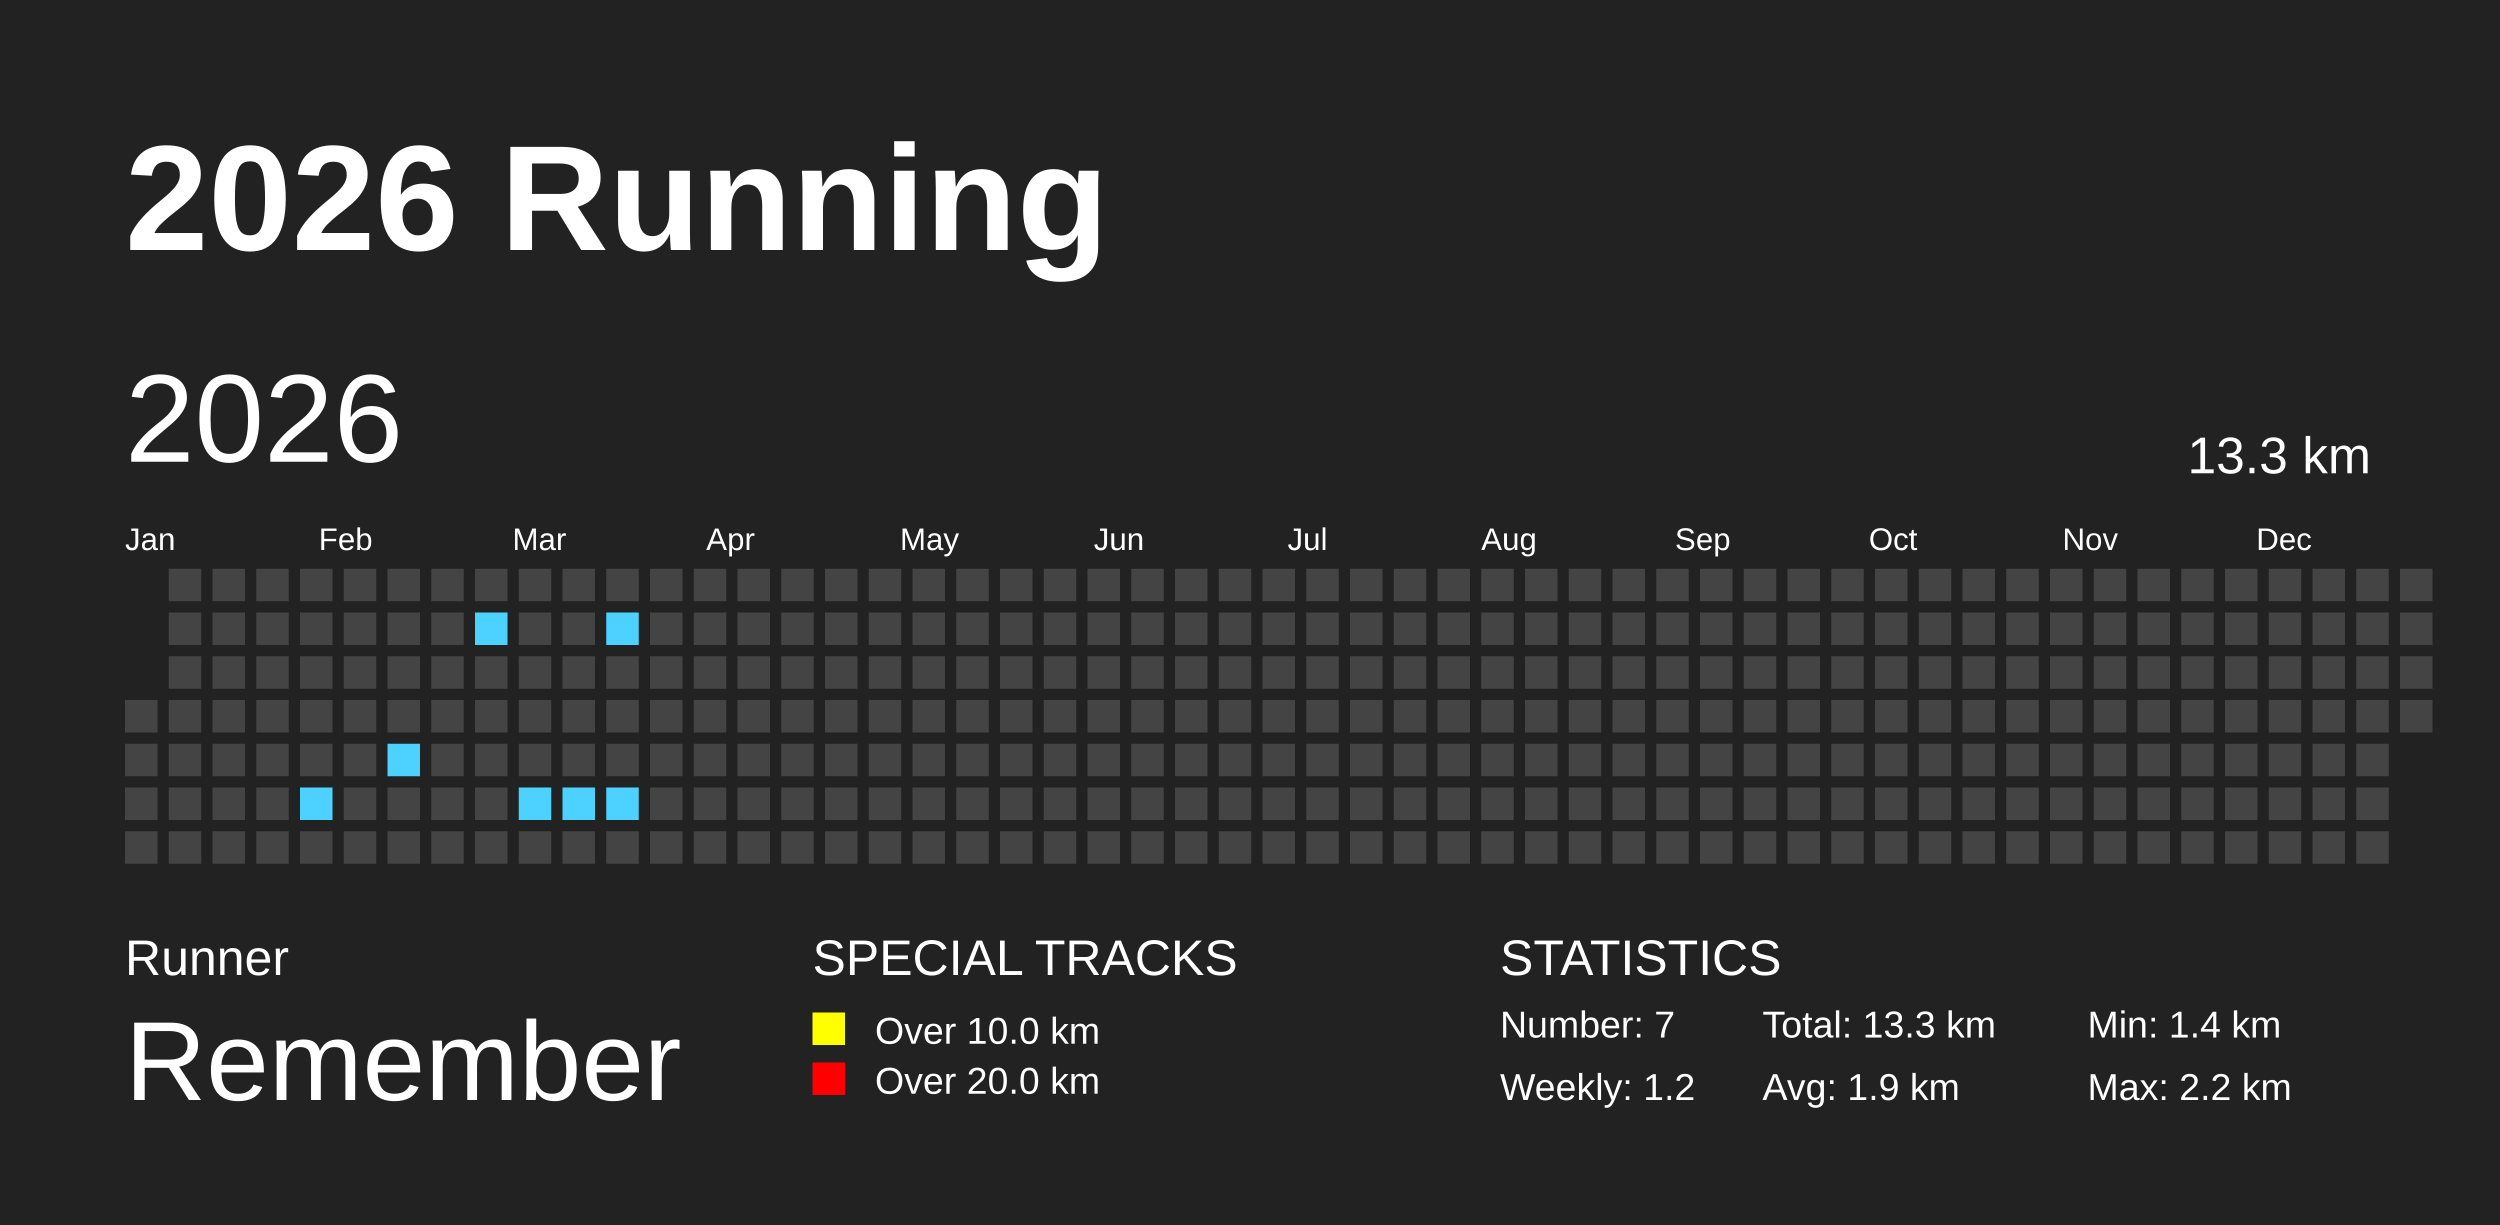
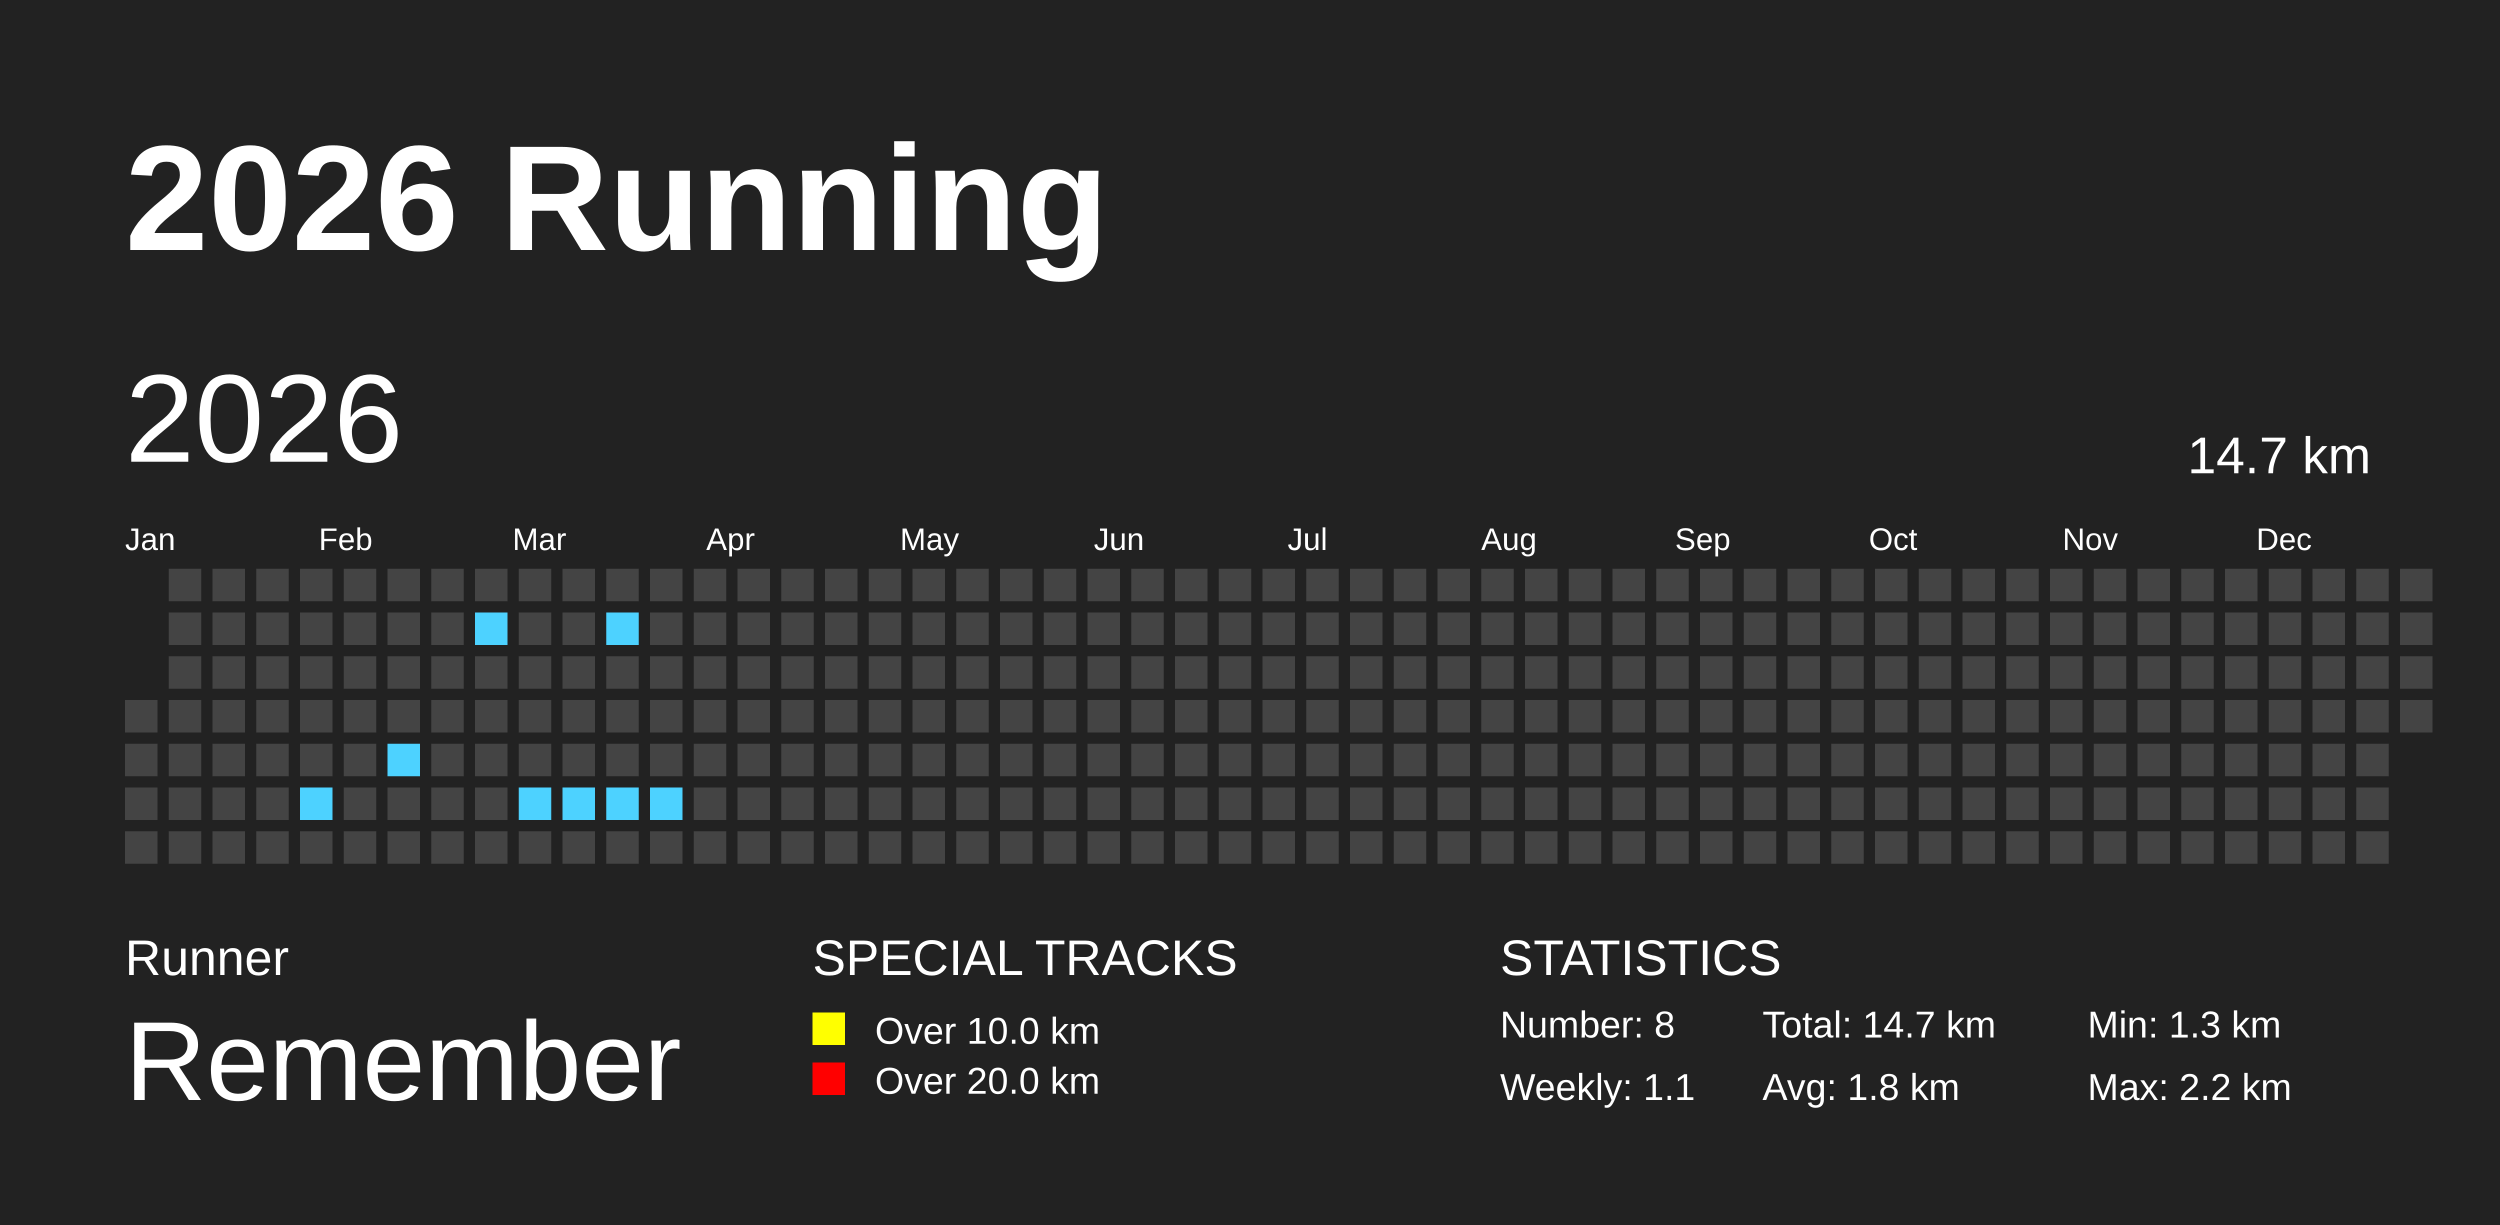
<svg xmlns="http://www.w3.org/2000/svg" baseProfile="full" height="98mm" version="1.1" viewBox="0,0,200,98" width="200mm">
  <defs />
  <rect fill="#222222" height="98" width="200" x="0" y="0" />
  <text fill="#FFFFFF" style="font-size:12px; font-family:Arial; font-weight:bold;" x="10" y="20">2026 Running</text>
  <text fill="#FFFFFF" style="font-size:4px; font-family:Arial" x="10" y="78">Runner</text>
  <text fill="#FFFFFF" style="font-size:9px; font-family:Arial" x="10" y="88">Remember</text>
  <text fill="#FFFFFF" style="font-size:4px; font-family:Arial" x="65" y="78">SPECIAL TRACKS</text>
  <rect fill="yellow" height="2.6" width="2.6" x="65" y="81" />
  <text fill="#FFFFFF" style="font-size:3px; font-family:Arial" x="70" y="83.5">Over 10.0 km</text>
  <rect fill="red" height="2.6" width="2.6" x="65" y="85" />
  <text fill="#FFFFFF" style="font-size:3px; font-family:Arial" x="70" y="87.5">Over 20.0 km</text>
  <text fill="#FFFFFF" style="font-size:4px; font-family:Arial" x="120" y="78">STATISTICS</text>
-   <text fill="#FFFFFF" style="font-size:3px; font-family:Arial" x="120" y="83">Number: 7</text>
-   <text fill="#FFFFFF" style="font-size:3px; font-family:Arial" x="120" y="88">Weekly: 1.2</text>
-   <text fill="#FFFFFF" style="font-size:3px; font-family:Arial" x="141" y="83">Total: 13.3 km</text>
-   <text fill="#FFFFFF" style="font-size:3px; font-family:Arial" x="141" y="88">Avg: 1.9 km</text>
-   <text fill="#FFFFFF" style="font-size:3px; font-family:Arial" x="167" y="83">Min: 1.4 km</text>
+   <text fill="#FFFFFF" style="font-size:3px; font-family:Arial" x="120" y="83">Number: 8</text>
+   <text fill="#FFFFFF" style="font-size:3px; font-family:Arial" x="120" y="88">Weekly: 1.1</text>
+   <text fill="#FFFFFF" style="font-size:3px; font-family:Arial" x="141" y="83">Total: 14.7 km</text>
+   <text fill="#FFFFFF" style="font-size:3px; font-family:Arial" x="141" y="88">Avg: 1.8 km</text>
+   <text fill="#FFFFFF" style="font-size:3px; font-family:Arial" x="167" y="83">Min: 1.3 km</text>
  <text fill="#FFFFFF" style="font-size:3px; font-family:Arial" x="167" y="88">Max: 2.2 km</text>
  <text dominant-baseline="hanging" fill="#FFFFFF" style="font-size:10.0px; font-family:Arial;" x="10" y="30">2026</text>
-   <text dominant-baseline="hanging" fill="#FFFFFF" style="font-size:4.125px; font-family:Arial;" x="175" y="35">13.3 km</text>
+   <text dominant-baseline="hanging" fill="#FFFFFF" style="font-size:4.125px; font-family:Arial;" x="175" y="35">14.7 km</text>
  <text fill="#FFFFFF" style="font-size:2.5px; font-family:Arial" x="10.0" y="44">Jan</text>
  <text fill="#FFFFFF" style="font-size:2.5px; font-family:Arial" x="25.5" y="44">Feb</text>
  <text fill="#FFFFFF" style="font-size:2.5px; font-family:Arial" x="41.0" y="44">Mar</text>
  <text fill="#FFFFFF" style="font-size:2.5px; font-family:Arial" x="56.5" y="44">Apr</text>
  <text fill="#FFFFFF" style="font-size:2.5px; font-family:Arial" x="72.0" y="44">May</text>
  <text fill="#FFFFFF" style="font-size:2.5px; font-family:Arial" x="87.5" y="44">Jun</text>
  <text fill="#FFFFFF" style="font-size:2.5px; font-family:Arial" x="103.0" y="44">Jul</text>
  <text fill="#FFFFFF" style="font-size:2.5px; font-family:Arial" x="118.5" y="44">Aug</text>
  <text fill="#FFFFFF" style="font-size:2.5px; font-family:Arial" x="134.0" y="44">Sep</text>
  <text fill="#FFFFFF" style="font-size:2.5px; font-family:Arial" x="149.5" y="44">Oct</text>
  <text fill="#FFFFFF" style="font-size:2.5px; font-family:Arial" x="165.0" y="44">Nov</text>
  <text fill="#FFFFFF" style="font-size:2.5px; font-family:Arial" x="180.5" y="44">Dec</text>
  <rect fill="#444444" height="2.6" width="2.6" x="10.0" y="56.0" />
  <rect fill="#444444" height="2.6" width="2.6" x="10.0" y="59.5" />
  <rect fill="#444444" height="2.6" width="2.6" x="10.0" y="63.0" />
  <rect fill="#444444" height="2.6" width="2.6" x="10.0" y="66.5" />
  <rect fill="#444444" height="2.6" width="2.6" x="13.5" y="45.5" />
  <rect fill="#444444" height="2.6" width="2.6" x="13.5" y="49.0" />
  <rect fill="#444444" height="2.6" width="2.6" x="13.5" y="52.5" />
  <rect fill="#444444" height="2.6" width="2.6" x="13.5" y="56.0" />
  <rect fill="#444444" height="2.6" width="2.6" x="13.5" y="59.5" />
  <rect fill="#444444" height="2.6" width="2.6" x="13.5" y="63.0" />
  <rect fill="#444444" height="2.6" width="2.6" x="13.5" y="66.5" />
  <rect fill="#444444" height="2.6" width="2.6" x="17.0" y="45.5" />
  <rect fill="#444444" height="2.6" width="2.6" x="17.0" y="49.0" />
  <rect fill="#444444" height="2.6" width="2.6" x="17.0" y="52.5" />
  <rect fill="#444444" height="2.6" width="2.6" x="17.0" y="56.0" />
  <rect fill="#444444" height="2.6" width="2.6" x="17.0" y="59.5" />
  <rect fill="#444444" height="2.6" width="2.6" x="17.0" y="63.0" />
  <rect fill="#444444" height="2.6" width="2.6" x="17.0" y="66.5" />
  <rect fill="#444444" height="2.6" width="2.6" x="20.5" y="45.5" />
  <rect fill="#444444" height="2.6" width="2.6" x="20.5" y="49.0" />
  <rect fill="#444444" height="2.6" width="2.6" x="20.5" y="52.5" />
  <rect fill="#444444" height="2.6" width="2.6" x="20.5" y="56.0" />
  <rect fill="#444444" height="2.6" width="2.6" x="20.5" y="59.5" />
  <rect fill="#444444" height="2.6" width="2.6" x="20.5" y="63.0" />
  <rect fill="#444444" height="2.6" width="2.6" x="20.5" y="66.5" />
  <rect fill="#444444" height="2.6" width="2.6" x="24.0" y="45.5" />
  <rect fill="#444444" height="2.6" width="2.6" x="24.0" y="49.0" />
  <rect fill="#444444" height="2.6" width="2.6" x="24.0" y="52.5" />
  <rect fill="#444444" height="2.6" width="2.6" x="24.0" y="56.0" />
  <rect fill="#444444" height="2.6" width="2.6" x="24.0" y="59.5" />
  <rect fill="#4DD2FF" height="2.6" width="2.6" x="24.0" y="63.0" />
  <rect fill="#444444" height="2.6" width="2.6" x="24.0" y="66.5" />
  <rect fill="#444444" height="2.6" width="2.6" x="27.5" y="45.5" />
  <rect fill="#444444" height="2.6" width="2.6" x="27.5" y="49.0" />
  <rect fill="#444444" height="2.6" width="2.6" x="27.5" y="52.5" />
  <rect fill="#444444" height="2.6" width="2.6" x="27.5" y="56.0" />
  <rect fill="#444444" height="2.6" width="2.6" x="27.5" y="59.5" />
  <rect fill="#444444" height="2.6" width="2.6" x="27.5" y="63.0" />
  <rect fill="#444444" height="2.6" width="2.6" x="27.5" y="66.5" />
  <rect fill="#444444" height="2.6" width="2.6" x="31.0" y="45.5" />
  <rect fill="#444444" height="2.6" width="2.6" x="31.0" y="49.0" />
  <rect fill="#444444" height="2.6" width="2.6" x="31.0" y="52.5" />
  <rect fill="#444444" height="2.6" width="2.6" x="31.0" y="56.0" />
  <rect fill="#4DD2FF" height="2.6" width="2.6" x="31.0" y="59.5" />
  <rect fill="#444444" height="2.6" width="2.6" x="31.0" y="63.0" />
  <rect fill="#444444" height="2.6" width="2.6" x="31.0" y="66.5" />
  <rect fill="#444444" height="2.6" width="2.6" x="34.5" y="45.5" />
  <rect fill="#444444" height="2.6" width="2.6" x="34.5" y="49.0" />
  <rect fill="#444444" height="2.6" width="2.6" x="34.5" y="52.5" />
  <rect fill="#444444" height="2.6" width="2.6" x="34.5" y="56.0" />
  <rect fill="#444444" height="2.6" width="2.6" x="34.5" y="59.5" />
  <rect fill="#444444" height="2.6" width="2.6" x="34.5" y="63.0" />
  <rect fill="#444444" height="2.6" width="2.6" x="34.5" y="66.5" />
  <rect fill="#444444" height="2.6" width="2.6" x="38.0" y="45.5" />
  <rect fill="#4DD2FF" height="2.6" width="2.6" x="38.0" y="49.0" />
  <rect fill="#444444" height="2.6" width="2.6" x="38.0" y="52.5" />
  <rect fill="#444444" height="2.6" width="2.6" x="38.0" y="56.0" />
  <rect fill="#444444" height="2.6" width="2.6" x="38.0" y="59.5" />
  <rect fill="#444444" height="2.6" width="2.6" x="38.0" y="63.0" />
  <rect fill="#444444" height="2.6" width="2.6" x="38.0" y="66.5" />
  <rect fill="#444444" height="2.6" width="2.6" x="41.5" y="45.5" />
  <rect fill="#444444" height="2.6" width="2.6" x="41.5" y="49.0" />
  <rect fill="#444444" height="2.6" width="2.6" x="41.5" y="52.5" />
  <rect fill="#444444" height="2.6" width="2.6" x="41.5" y="56.0" />
  <rect fill="#444444" height="2.6" width="2.6" x="41.5" y="59.5" />
  <rect fill="#4DD2FF" height="2.6" width="2.6" x="41.5" y="63.0" />
  <rect fill="#444444" height="2.6" width="2.6" x="41.5" y="66.5" />
  <rect fill="#444444" height="2.6" width="2.6" x="45.0" y="45.5" />
  <rect fill="#444444" height="2.6" width="2.6" x="45.0" y="49.0" />
  <rect fill="#444444" height="2.6" width="2.6" x="45.0" y="52.5" />
  <rect fill="#444444" height="2.6" width="2.6" x="45.0" y="56.0" />
  <rect fill="#444444" height="2.6" width="2.6" x="45.0" y="59.5" />
  <rect fill="#4DD2FF" height="2.6" width="2.6" x="45.0" y="63.0" />
  <rect fill="#444444" height="2.6" width="2.6" x="45.0" y="66.5" />
  <rect fill="#444444" height="2.6" width="2.6" x="48.5" y="45.5" />
  <rect fill="#4DD2FF" height="2.6" width="2.6" x="48.5" y="49.0" />
  <rect fill="#444444" height="2.6" width="2.6" x="48.5" y="52.5" />
  <rect fill="#444444" height="2.6" width="2.6" x="48.5" y="56.0" />
  <rect fill="#444444" height="2.6" width="2.6" x="48.5" y="59.5" />
  <rect fill="#4DD2FF" height="2.6" width="2.6" x="48.5" y="63.0" />
  <rect fill="#444444" height="2.6" width="2.6" x="48.5" y="66.5" />
  <rect fill="#444444" height="2.6" width="2.6" x="52.0" y="45.5" />
  <rect fill="#444444" height="2.6" width="2.6" x="52.0" y="49.0" />
  <rect fill="#444444" height="2.6" width="2.6" x="52.0" y="52.5" />
  <rect fill="#444444" height="2.6" width="2.6" x="52.0" y="56.0" />
  <rect fill="#444444" height="2.6" width="2.6" x="52.0" y="59.5" />
-   <rect fill="#444444" height="2.6" width="2.6" x="52.0" y="63.0" />
+   <rect fill="#4DD2FF" height="2.6" width="2.6" x="52.0" y="63.0" />
  <rect fill="#444444" height="2.6" width="2.6" x="52.0" y="66.5" />
  <rect fill="#444444" height="2.6" width="2.6" x="55.5" y="45.5" />
  <rect fill="#444444" height="2.6" width="2.6" x="55.5" y="49.0" />
  <rect fill="#444444" height="2.6" width="2.6" x="55.5" y="52.5" />
  <rect fill="#444444" height="2.6" width="2.6" x="55.5" y="56.0" />
  <rect fill="#444444" height="2.6" width="2.6" x="55.5" y="59.5" />
  <rect fill="#444444" height="2.6" width="2.6" x="55.5" y="63.0" />
  <rect fill="#444444" height="2.6" width="2.6" x="55.5" y="66.5" />
  <rect fill="#444444" height="2.6" width="2.6" x="59.0" y="45.5" />
  <rect fill="#444444" height="2.6" width="2.6" x="59.0" y="49.0" />
  <rect fill="#444444" height="2.6" width="2.6" x="59.0" y="52.5" />
  <rect fill="#444444" height="2.6" width="2.6" x="59.0" y="56.0" />
  <rect fill="#444444" height="2.6" width="2.6" x="59.0" y="59.5" />
  <rect fill="#444444" height="2.6" width="2.6" x="59.0" y="63.0" />
  <rect fill="#444444" height="2.6" width="2.6" x="59.0" y="66.5" />
  <rect fill="#444444" height="2.6" width="2.6" x="62.5" y="45.5" />
  <rect fill="#444444" height="2.6" width="2.6" x="62.5" y="49.0" />
  <rect fill="#444444" height="2.6" width="2.6" x="62.5" y="52.5" />
  <rect fill="#444444" height="2.6" width="2.6" x="62.5" y="56.0" />
  <rect fill="#444444" height="2.6" width="2.6" x="62.5" y="59.5" />
  <rect fill="#444444" height="2.6" width="2.6" x="62.5" y="63.0" />
  <rect fill="#444444" height="2.6" width="2.6" x="62.5" y="66.5" />
  <rect fill="#444444" height="2.6" width="2.6" x="66.0" y="45.5" />
  <rect fill="#444444" height="2.6" width="2.6" x="66.0" y="49.0" />
  <rect fill="#444444" height="2.6" width="2.6" x="66.0" y="52.5" />
  <rect fill="#444444" height="2.6" width="2.6" x="66.0" y="56.0" />
  <rect fill="#444444" height="2.6" width="2.6" x="66.0" y="59.5" />
  <rect fill="#444444" height="2.6" width="2.6" x="66.0" y="63.0" />
  <rect fill="#444444" height="2.6" width="2.6" x="66.0" y="66.5" />
  <rect fill="#444444" height="2.6" width="2.6" x="69.5" y="45.5" />
  <rect fill="#444444" height="2.6" width="2.6" x="69.5" y="49.0" />
  <rect fill="#444444" height="2.6" width="2.6" x="69.5" y="52.5" />
  <rect fill="#444444" height="2.6" width="2.6" x="69.5" y="56.0" />
  <rect fill="#444444" height="2.6" width="2.6" x="69.5" y="59.5" />
  <rect fill="#444444" height="2.6" width="2.6" x="69.5" y="63.0" />
  <rect fill="#444444" height="2.6" width="2.6" x="69.5" y="66.5" />
  <rect fill="#444444" height="2.6" width="2.6" x="73.0" y="45.5" />
  <rect fill="#444444" height="2.6" width="2.6" x="73.0" y="49.0" />
  <rect fill="#444444" height="2.6" width="2.6" x="73.0" y="52.5" />
  <rect fill="#444444" height="2.6" width="2.6" x="73.0" y="56.0" />
  <rect fill="#444444" height="2.6" width="2.6" x="73.0" y="59.5" />
  <rect fill="#444444" height="2.6" width="2.6" x="73.0" y="63.0" />
  <rect fill="#444444" height="2.6" width="2.6" x="73.0" y="66.5" />
  <rect fill="#444444" height="2.6" width="2.6" x="76.5" y="45.5" />
  <rect fill="#444444" height="2.6" width="2.6" x="76.5" y="49.0" />
  <rect fill="#444444" height="2.6" width="2.6" x="76.5" y="52.5" />
  <rect fill="#444444" height="2.6" width="2.6" x="76.5" y="56.0" />
  <rect fill="#444444" height="2.6" width="2.6" x="76.5" y="59.5" />
  <rect fill="#444444" height="2.6" width="2.6" x="76.5" y="63.0" />
  <rect fill="#444444" height="2.6" width="2.6" x="76.5" y="66.5" />
  <rect fill="#444444" height="2.6" width="2.6" x="80.0" y="45.5" />
  <rect fill="#444444" height="2.6" width="2.6" x="80.0" y="49.0" />
  <rect fill="#444444" height="2.6" width="2.6" x="80.0" y="52.5" />
  <rect fill="#444444" height="2.6" width="2.6" x="80.0" y="56.0" />
  <rect fill="#444444" height="2.6" width="2.6" x="80.0" y="59.5" />
  <rect fill="#444444" height="2.6" width="2.6" x="80.0" y="63.0" />
  <rect fill="#444444" height="2.6" width="2.6" x="80.0" y="66.5" />
  <rect fill="#444444" height="2.6" width="2.6" x="83.5" y="45.5" />
  <rect fill="#444444" height="2.6" width="2.6" x="83.5" y="49.0" />
  <rect fill="#444444" height="2.6" width="2.6" x="83.5" y="52.5" />
  <rect fill="#444444" height="2.6" width="2.6" x="83.5" y="56.0" />
  <rect fill="#444444" height="2.6" width="2.6" x="83.5" y="59.5" />
  <rect fill="#444444" height="2.6" width="2.6" x="83.5" y="63.0" />
  <rect fill="#444444" height="2.6" width="2.6" x="83.5" y="66.5" />
  <rect fill="#444444" height="2.6" width="2.6" x="87.0" y="45.5" />
  <rect fill="#444444" height="2.6" width="2.6" x="87.0" y="49.0" />
  <rect fill="#444444" height="2.6" width="2.6" x="87.0" y="52.5" />
  <rect fill="#444444" height="2.6" width="2.6" x="87.0" y="56.0" />
  <rect fill="#444444" height="2.6" width="2.6" x="87.0" y="59.5" />
  <rect fill="#444444" height="2.6" width="2.6" x="87.0" y="63.0" />
  <rect fill="#444444" height="2.6" width="2.6" x="87.0" y="66.5" />
  <rect fill="#444444" height="2.6" width="2.6" x="90.5" y="45.5" />
  <rect fill="#444444" height="2.6" width="2.6" x="90.5" y="49.0" />
  <rect fill="#444444" height="2.6" width="2.6" x="90.5" y="52.5" />
  <rect fill="#444444" height="2.6" width="2.6" x="90.5" y="56.0" />
  <rect fill="#444444" height="2.6" width="2.6" x="90.5" y="59.5" />
  <rect fill="#444444" height="2.6" width="2.6" x="90.5" y="63.0" />
  <rect fill="#444444" height="2.6" width="2.6" x="90.5" y="66.5" />
  <rect fill="#444444" height="2.6" width="2.6" x="94.0" y="45.5" />
  <rect fill="#444444" height="2.6" width="2.6" x="94.0" y="49.0" />
  <rect fill="#444444" height="2.6" width="2.6" x="94.0" y="52.5" />
  <rect fill="#444444" height="2.6" width="2.6" x="94.0" y="56.0" />
  <rect fill="#444444" height="2.6" width="2.6" x="94.0" y="59.5" />
  <rect fill="#444444" height="2.6" width="2.6" x="94.0" y="63.0" />
  <rect fill="#444444" height="2.6" width="2.6" x="94.0" y="66.5" />
  <rect fill="#444444" height="2.6" width="2.6" x="97.5" y="45.5" />
  <rect fill="#444444" height="2.6" width="2.6" x="97.5" y="49.0" />
  <rect fill="#444444" height="2.6" width="2.6" x="97.5" y="52.5" />
  <rect fill="#444444" height="2.6" width="2.6" x="97.5" y="56.0" />
  <rect fill="#444444" height="2.6" width="2.6" x="97.5" y="59.5" />
  <rect fill="#444444" height="2.6" width="2.6" x="97.5" y="63.0" />
  <rect fill="#444444" height="2.6" width="2.6" x="97.5" y="66.5" />
  <rect fill="#444444" height="2.6" width="2.6" x="101.0" y="45.5" />
  <rect fill="#444444" height="2.6" width="2.6" x="101.0" y="49.0" />
  <rect fill="#444444" height="2.6" width="2.6" x="101.0" y="52.5" />
  <rect fill="#444444" height="2.6" width="2.6" x="101.0" y="56.0" />
  <rect fill="#444444" height="2.6" width="2.6" x="101.0" y="59.5" />
  <rect fill="#444444" height="2.6" width="2.6" x="101.0" y="63.0" />
  <rect fill="#444444" height="2.6" width="2.6" x="101.0" y="66.5" />
  <rect fill="#444444" height="2.6" width="2.6" x="104.5" y="45.5" />
  <rect fill="#444444" height="2.6" width="2.6" x="104.5" y="49.0" />
  <rect fill="#444444" height="2.6" width="2.6" x="104.5" y="52.5" />
  <rect fill="#444444" height="2.6" width="2.6" x="104.5" y="56.0" />
  <rect fill="#444444" height="2.6" width="2.6" x="104.5" y="59.5" />
  <rect fill="#444444" height="2.6" width="2.6" x="104.5" y="63.0" />
  <rect fill="#444444" height="2.6" width="2.6" x="104.5" y="66.5" />
  <rect fill="#444444" height="2.6" width="2.6" x="108.0" y="45.5" />
  <rect fill="#444444" height="2.6" width="2.6" x="108.0" y="49.0" />
  <rect fill="#444444" height="2.6" width="2.6" x="108.0" y="52.5" />
  <rect fill="#444444" height="2.6" width="2.6" x="108.0" y="56.0" />
  <rect fill="#444444" height="2.6" width="2.6" x="108.0" y="59.5" />
  <rect fill="#444444" height="2.6" width="2.6" x="108.0" y="63.0" />
  <rect fill="#444444" height="2.6" width="2.6" x="108.0" y="66.5" />
  <rect fill="#444444" height="2.6" width="2.6" x="111.5" y="45.5" />
  <rect fill="#444444" height="2.6" width="2.6" x="111.5" y="49.0" />
  <rect fill="#444444" height="2.6" width="2.6" x="111.5" y="52.5" />
  <rect fill="#444444" height="2.6" width="2.6" x="111.5" y="56.0" />
  <rect fill="#444444" height="2.6" width="2.6" x="111.5" y="59.5" />
  <rect fill="#444444" height="2.6" width="2.6" x="111.5" y="63.0" />
  <rect fill="#444444" height="2.6" width="2.6" x="111.5" y="66.5" />
  <rect fill="#444444" height="2.6" width="2.6" x="115.0" y="45.5" />
  <rect fill="#444444" height="2.6" width="2.6" x="115.0" y="49.0" />
  <rect fill="#444444" height="2.6" width="2.6" x="115.0" y="52.5" />
  <rect fill="#444444" height="2.6" width="2.6" x="115.0" y="56.0" />
  <rect fill="#444444" height="2.6" width="2.6" x="115.0" y="59.5" />
  <rect fill="#444444" height="2.6" width="2.6" x="115.0" y="63.0" />
  <rect fill="#444444" height="2.6" width="2.6" x="115.0" y="66.5" />
  <rect fill="#444444" height="2.6" width="2.6" x="118.5" y="45.5" />
  <rect fill="#444444" height="2.6" width="2.6" x="118.5" y="49.0" />
  <rect fill="#444444" height="2.6" width="2.6" x="118.5" y="52.5" />
  <rect fill="#444444" height="2.6" width="2.6" x="118.5" y="56.0" />
  <rect fill="#444444" height="2.6" width="2.6" x="118.5" y="59.5" />
  <rect fill="#444444" height="2.6" width="2.6" x="118.5" y="63.0" />
  <rect fill="#444444" height="2.6" width="2.6" x="118.5" y="66.5" />
  <rect fill="#444444" height="2.6" width="2.6" x="122.0" y="45.5" />
  <rect fill="#444444" height="2.6" width="2.6" x="122.0" y="49.0" />
  <rect fill="#444444" height="2.6" width="2.6" x="122.0" y="52.5" />
  <rect fill="#444444" height="2.6" width="2.6" x="122.0" y="56.0" />
  <rect fill="#444444" height="2.6" width="2.6" x="122.0" y="59.5" />
  <rect fill="#444444" height="2.6" width="2.6" x="122.0" y="63.0" />
  <rect fill="#444444" height="2.6" width="2.6" x="122.0" y="66.5" />
  <rect fill="#444444" height="2.6" width="2.6" x="125.5" y="45.5" />
  <rect fill="#444444" height="2.6" width="2.6" x="125.5" y="49.0" />
  <rect fill="#444444" height="2.6" width="2.6" x="125.5" y="52.5" />
  <rect fill="#444444" height="2.6" width="2.6" x="125.5" y="56.0" />
  <rect fill="#444444" height="2.6" width="2.6" x="125.5" y="59.5" />
  <rect fill="#444444" height="2.6" width="2.6" x="125.5" y="63.0" />
  <rect fill="#444444" height="2.6" width="2.6" x="125.5" y="66.5" />
  <rect fill="#444444" height="2.6" width="2.6" x="129.0" y="45.5" />
  <rect fill="#444444" height="2.6" width="2.6" x="129.0" y="49.0" />
  <rect fill="#444444" height="2.6" width="2.6" x="129.0" y="52.5" />
  <rect fill="#444444" height="2.6" width="2.6" x="129.0" y="56.0" />
  <rect fill="#444444" height="2.6" width="2.6" x="129.0" y="59.5" />
  <rect fill="#444444" height="2.6" width="2.6" x="129.0" y="63.0" />
  <rect fill="#444444" height="2.6" width="2.6" x="129.0" y="66.5" />
  <rect fill="#444444" height="2.6" width="2.6" x="132.5" y="45.5" />
  <rect fill="#444444" height="2.6" width="2.6" x="132.5" y="49.0" />
  <rect fill="#444444" height="2.6" width="2.6" x="132.5" y="52.5" />
  <rect fill="#444444" height="2.6" width="2.6" x="132.5" y="56.0" />
  <rect fill="#444444" height="2.6" width="2.6" x="132.5" y="59.5" />
  <rect fill="#444444" height="2.6" width="2.6" x="132.5" y="63.0" />
  <rect fill="#444444" height="2.6" width="2.6" x="132.5" y="66.5" />
  <rect fill="#444444" height="2.6" width="2.6" x="136.0" y="45.5" />
  <rect fill="#444444" height="2.6" width="2.6" x="136.0" y="49.0" />
  <rect fill="#444444" height="2.6" width="2.6" x="136.0" y="52.5" />
  <rect fill="#444444" height="2.6" width="2.6" x="136.0" y="56.0" />
  <rect fill="#444444" height="2.6" width="2.6" x="136.0" y="59.5" />
  <rect fill="#444444" height="2.6" width="2.6" x="136.0" y="63.0" />
  <rect fill="#444444" height="2.6" width="2.6" x="136.0" y="66.5" />
  <rect fill="#444444" height="2.6" width="2.6" x="139.5" y="45.5" />
  <rect fill="#444444" height="2.6" width="2.6" x="139.5" y="49.0" />
  <rect fill="#444444" height="2.6" width="2.6" x="139.5" y="52.5" />
  <rect fill="#444444" height="2.6" width="2.6" x="139.5" y="56.0" />
  <rect fill="#444444" height="2.6" width="2.6" x="139.5" y="59.5" />
  <rect fill="#444444" height="2.6" width="2.6" x="139.5" y="63.0" />
  <rect fill="#444444" height="2.6" width="2.6" x="139.5" y="66.5" />
  <rect fill="#444444" height="2.6" width="2.6" x="143.0" y="45.5" />
  <rect fill="#444444" height="2.6" width="2.6" x="143.0" y="49.0" />
  <rect fill="#444444" height="2.6" width="2.6" x="143.0" y="52.5" />
  <rect fill="#444444" height="2.6" width="2.6" x="143.0" y="56.0" />
  <rect fill="#444444" height="2.6" width="2.6" x="143.0" y="59.5" />
  <rect fill="#444444" height="2.6" width="2.6" x="143.0" y="63.0" />
  <rect fill="#444444" height="2.6" width="2.6" x="143.0" y="66.5" />
  <rect fill="#444444" height="2.6" width="2.6" x="146.5" y="45.5" />
  <rect fill="#444444" height="2.6" width="2.6" x="146.5" y="49.0" />
  <rect fill="#444444" height="2.6" width="2.6" x="146.5" y="52.5" />
  <rect fill="#444444" height="2.6" width="2.6" x="146.5" y="56.0" />
  <rect fill="#444444" height="2.6" width="2.6" x="146.5" y="59.5" />
  <rect fill="#444444" height="2.6" width="2.6" x="146.5" y="63.0" />
  <rect fill="#444444" height="2.6" width="2.6" x="146.5" y="66.5" />
  <rect fill="#444444" height="2.6" width="2.6" x="150.0" y="45.5" />
  <rect fill="#444444" height="2.6" width="2.6" x="150.0" y="49.0" />
  <rect fill="#444444" height="2.6" width="2.6" x="150.0" y="52.5" />
  <rect fill="#444444" height="2.6" width="2.6" x="150.0" y="56.0" />
  <rect fill="#444444" height="2.6" width="2.6" x="150.0" y="59.5" />
  <rect fill="#444444" height="2.6" width="2.6" x="150.0" y="63.0" />
  <rect fill="#444444" height="2.6" width="2.6" x="150.0" y="66.5" />
  <rect fill="#444444" height="2.6" width="2.6" x="153.5" y="45.5" />
  <rect fill="#444444" height="2.6" width="2.6" x="153.5" y="49.0" />
  <rect fill="#444444" height="2.6" width="2.6" x="153.5" y="52.5" />
  <rect fill="#444444" height="2.6" width="2.6" x="153.5" y="56.0" />
  <rect fill="#444444" height="2.6" width="2.6" x="153.5" y="59.5" />
  <rect fill="#444444" height="2.6" width="2.6" x="153.5" y="63.0" />
  <rect fill="#444444" height="2.6" width="2.6" x="153.5" y="66.5" />
  <rect fill="#444444" height="2.6" width="2.6" x="157.0" y="45.5" />
  <rect fill="#444444" height="2.6" width="2.6" x="157.0" y="49.0" />
  <rect fill="#444444" height="2.6" width="2.6" x="157.0" y="52.5" />
  <rect fill="#444444" height="2.6" width="2.6" x="157.0" y="56.0" />
  <rect fill="#444444" height="2.6" width="2.6" x="157.0" y="59.5" />
  <rect fill="#444444" height="2.6" width="2.6" x="157.0" y="63.0" />
  <rect fill="#444444" height="2.6" width="2.6" x="157.0" y="66.5" />
  <rect fill="#444444" height="2.6" width="2.6" x="160.5" y="45.5" />
  <rect fill="#444444" height="2.6" width="2.6" x="160.5" y="49.0" />
  <rect fill="#444444" height="2.6" width="2.6" x="160.5" y="52.5" />
  <rect fill="#444444" height="2.6" width="2.6" x="160.5" y="56.0" />
  <rect fill="#444444" height="2.6" width="2.6" x="160.5" y="59.5" />
  <rect fill="#444444" height="2.6" width="2.6" x="160.5" y="63.0" />
  <rect fill="#444444" height="2.6" width="2.6" x="160.5" y="66.5" />
  <rect fill="#444444" height="2.6" width="2.6" x="164.0" y="45.5" />
  <rect fill="#444444" height="2.6" width="2.6" x="164.0" y="49.0" />
  <rect fill="#444444" height="2.6" width="2.6" x="164.0" y="52.5" />
  <rect fill="#444444" height="2.6" width="2.6" x="164.0" y="56.0" />
  <rect fill="#444444" height="2.6" width="2.6" x="164.0" y="59.5" />
  <rect fill="#444444" height="2.6" width="2.6" x="164.0" y="63.0" />
  <rect fill="#444444" height="2.6" width="2.6" x="164.0" y="66.5" />
  <rect fill="#444444" height="2.6" width="2.6" x="167.5" y="45.5" />
  <rect fill="#444444" height="2.6" width="2.6" x="167.5" y="49.0" />
  <rect fill="#444444" height="2.6" width="2.6" x="167.5" y="52.5" />
  <rect fill="#444444" height="2.6" width="2.6" x="167.5" y="56.0" />
  <rect fill="#444444" height="2.6" width="2.6" x="167.5" y="59.5" />
  <rect fill="#444444" height="2.6" width="2.6" x="167.5" y="63.0" />
  <rect fill="#444444" height="2.6" width="2.6" x="167.5" y="66.5" />
  <rect fill="#444444" height="2.6" width="2.6" x="171.0" y="45.5" />
  <rect fill="#444444" height="2.6" width="2.6" x="171.0" y="49.0" />
  <rect fill="#444444" height="2.6" width="2.6" x="171.0" y="52.5" />
  <rect fill="#444444" height="2.6" width="2.6" x="171.0" y="56.0" />
  <rect fill="#444444" height="2.6" width="2.6" x="171.0" y="59.5" />
  <rect fill="#444444" height="2.6" width="2.6" x="171.0" y="63.0" />
  <rect fill="#444444" height="2.6" width="2.6" x="171.0" y="66.5" />
  <rect fill="#444444" height="2.6" width="2.6" x="174.5" y="45.5" />
  <rect fill="#444444" height="2.6" width="2.6" x="174.5" y="49.0" />
  <rect fill="#444444" height="2.6" width="2.6" x="174.5" y="52.5" />
  <rect fill="#444444" height="2.6" width="2.6" x="174.5" y="56.0" />
  <rect fill="#444444" height="2.6" width="2.6" x="174.5" y="59.5" />
  <rect fill="#444444" height="2.6" width="2.6" x="174.5" y="63.0" />
  <rect fill="#444444" height="2.6" width="2.6" x="174.5" y="66.5" />
  <rect fill="#444444" height="2.6" width="2.6" x="178.0" y="45.5" />
  <rect fill="#444444" height="2.6" width="2.6" x="178.0" y="49.0" />
  <rect fill="#444444" height="2.6" width="2.6" x="178.0" y="52.5" />
  <rect fill="#444444" height="2.6" width="2.6" x="178.0" y="56.0" />
  <rect fill="#444444" height="2.6" width="2.6" x="178.0" y="59.5" />
  <rect fill="#444444" height="2.6" width="2.6" x="178.0" y="63.0" />
  <rect fill="#444444" height="2.6" width="2.6" x="178.0" y="66.5" />
  <rect fill="#444444" height="2.6" width="2.6" x="181.5" y="45.5" />
  <rect fill="#444444" height="2.6" width="2.6" x="181.5" y="49.0" />
  <rect fill="#444444" height="2.6" width="2.6" x="181.5" y="52.5" />
  <rect fill="#444444" height="2.6" width="2.6" x="181.5" y="56.0" />
  <rect fill="#444444" height="2.6" width="2.6" x="181.5" y="59.5" />
  <rect fill="#444444" height="2.6" width="2.6" x="181.5" y="63.0" />
  <rect fill="#444444" height="2.6" width="2.6" x="181.5" y="66.5" />
  <rect fill="#444444" height="2.6" width="2.6" x="185.0" y="45.5" />
  <rect fill="#444444" height="2.6" width="2.6" x="185.0" y="49.0" />
  <rect fill="#444444" height="2.6" width="2.6" x="185.0" y="52.5" />
  <rect fill="#444444" height="2.6" width="2.6" x="185.0" y="56.0" />
  <rect fill="#444444" height="2.6" width="2.6" x="185.0" y="59.5" />
  <rect fill="#444444" height="2.6" width="2.6" x="185.0" y="63.0" />
  <rect fill="#444444" height="2.6" width="2.6" x="185.0" y="66.5" />
  <rect fill="#444444" height="2.6" width="2.6" x="188.5" y="45.5" />
  <rect fill="#444444" height="2.6" width="2.6" x="188.5" y="49.0" />
  <rect fill="#444444" height="2.6" width="2.6" x="188.5" y="52.5" />
  <rect fill="#444444" height="2.6" width="2.6" x="188.5" y="56.0" />
  <rect fill="#444444" height="2.6" width="2.6" x="188.5" y="59.5" />
  <rect fill="#444444" height="2.6" width="2.6" x="188.5" y="63.0" />
  <rect fill="#444444" height="2.6" width="2.6" x="188.5" y="66.5" />
  <rect fill="#444444" height="2.6" width="2.6" x="192.0" y="45.5" />
  <rect fill="#444444" height="2.6" width="2.6" x="192.0" y="49.0" />
  <rect fill="#444444" height="2.6" width="2.6" x="192.0" y="52.5" />
  <rect fill="#444444" height="2.6" width="2.6" x="192.0" y="56.0" />
</svg>
